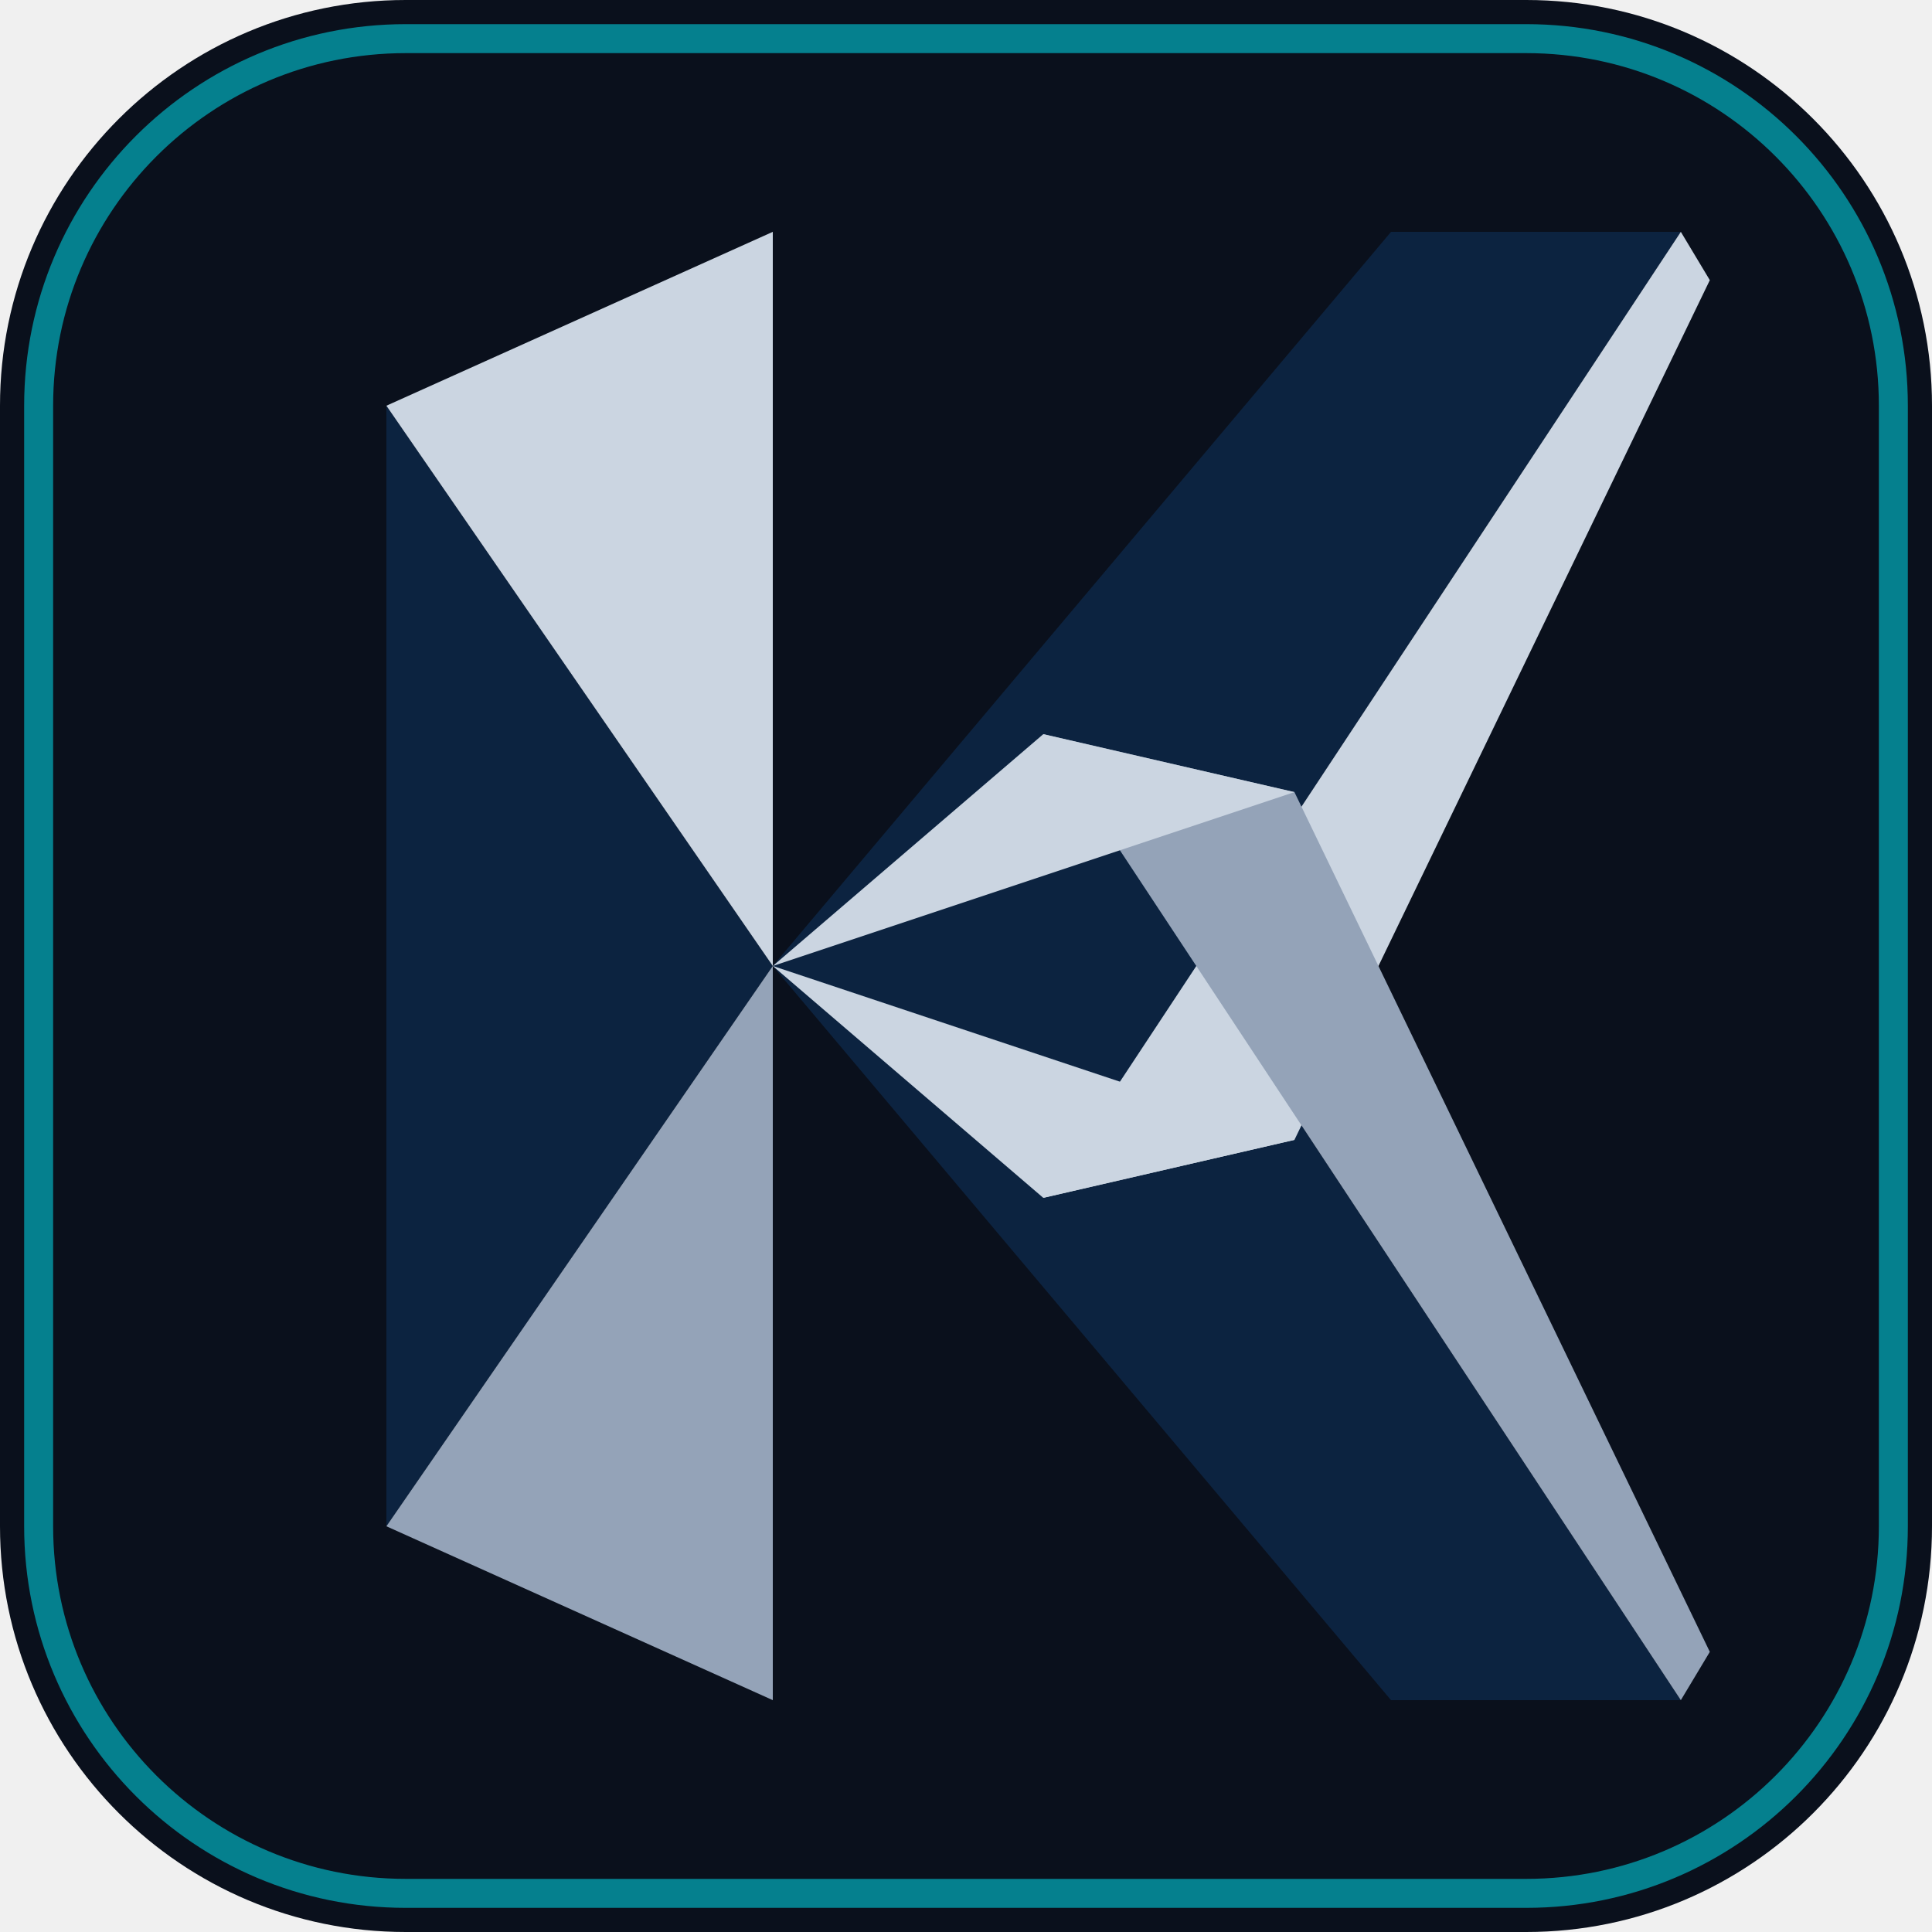
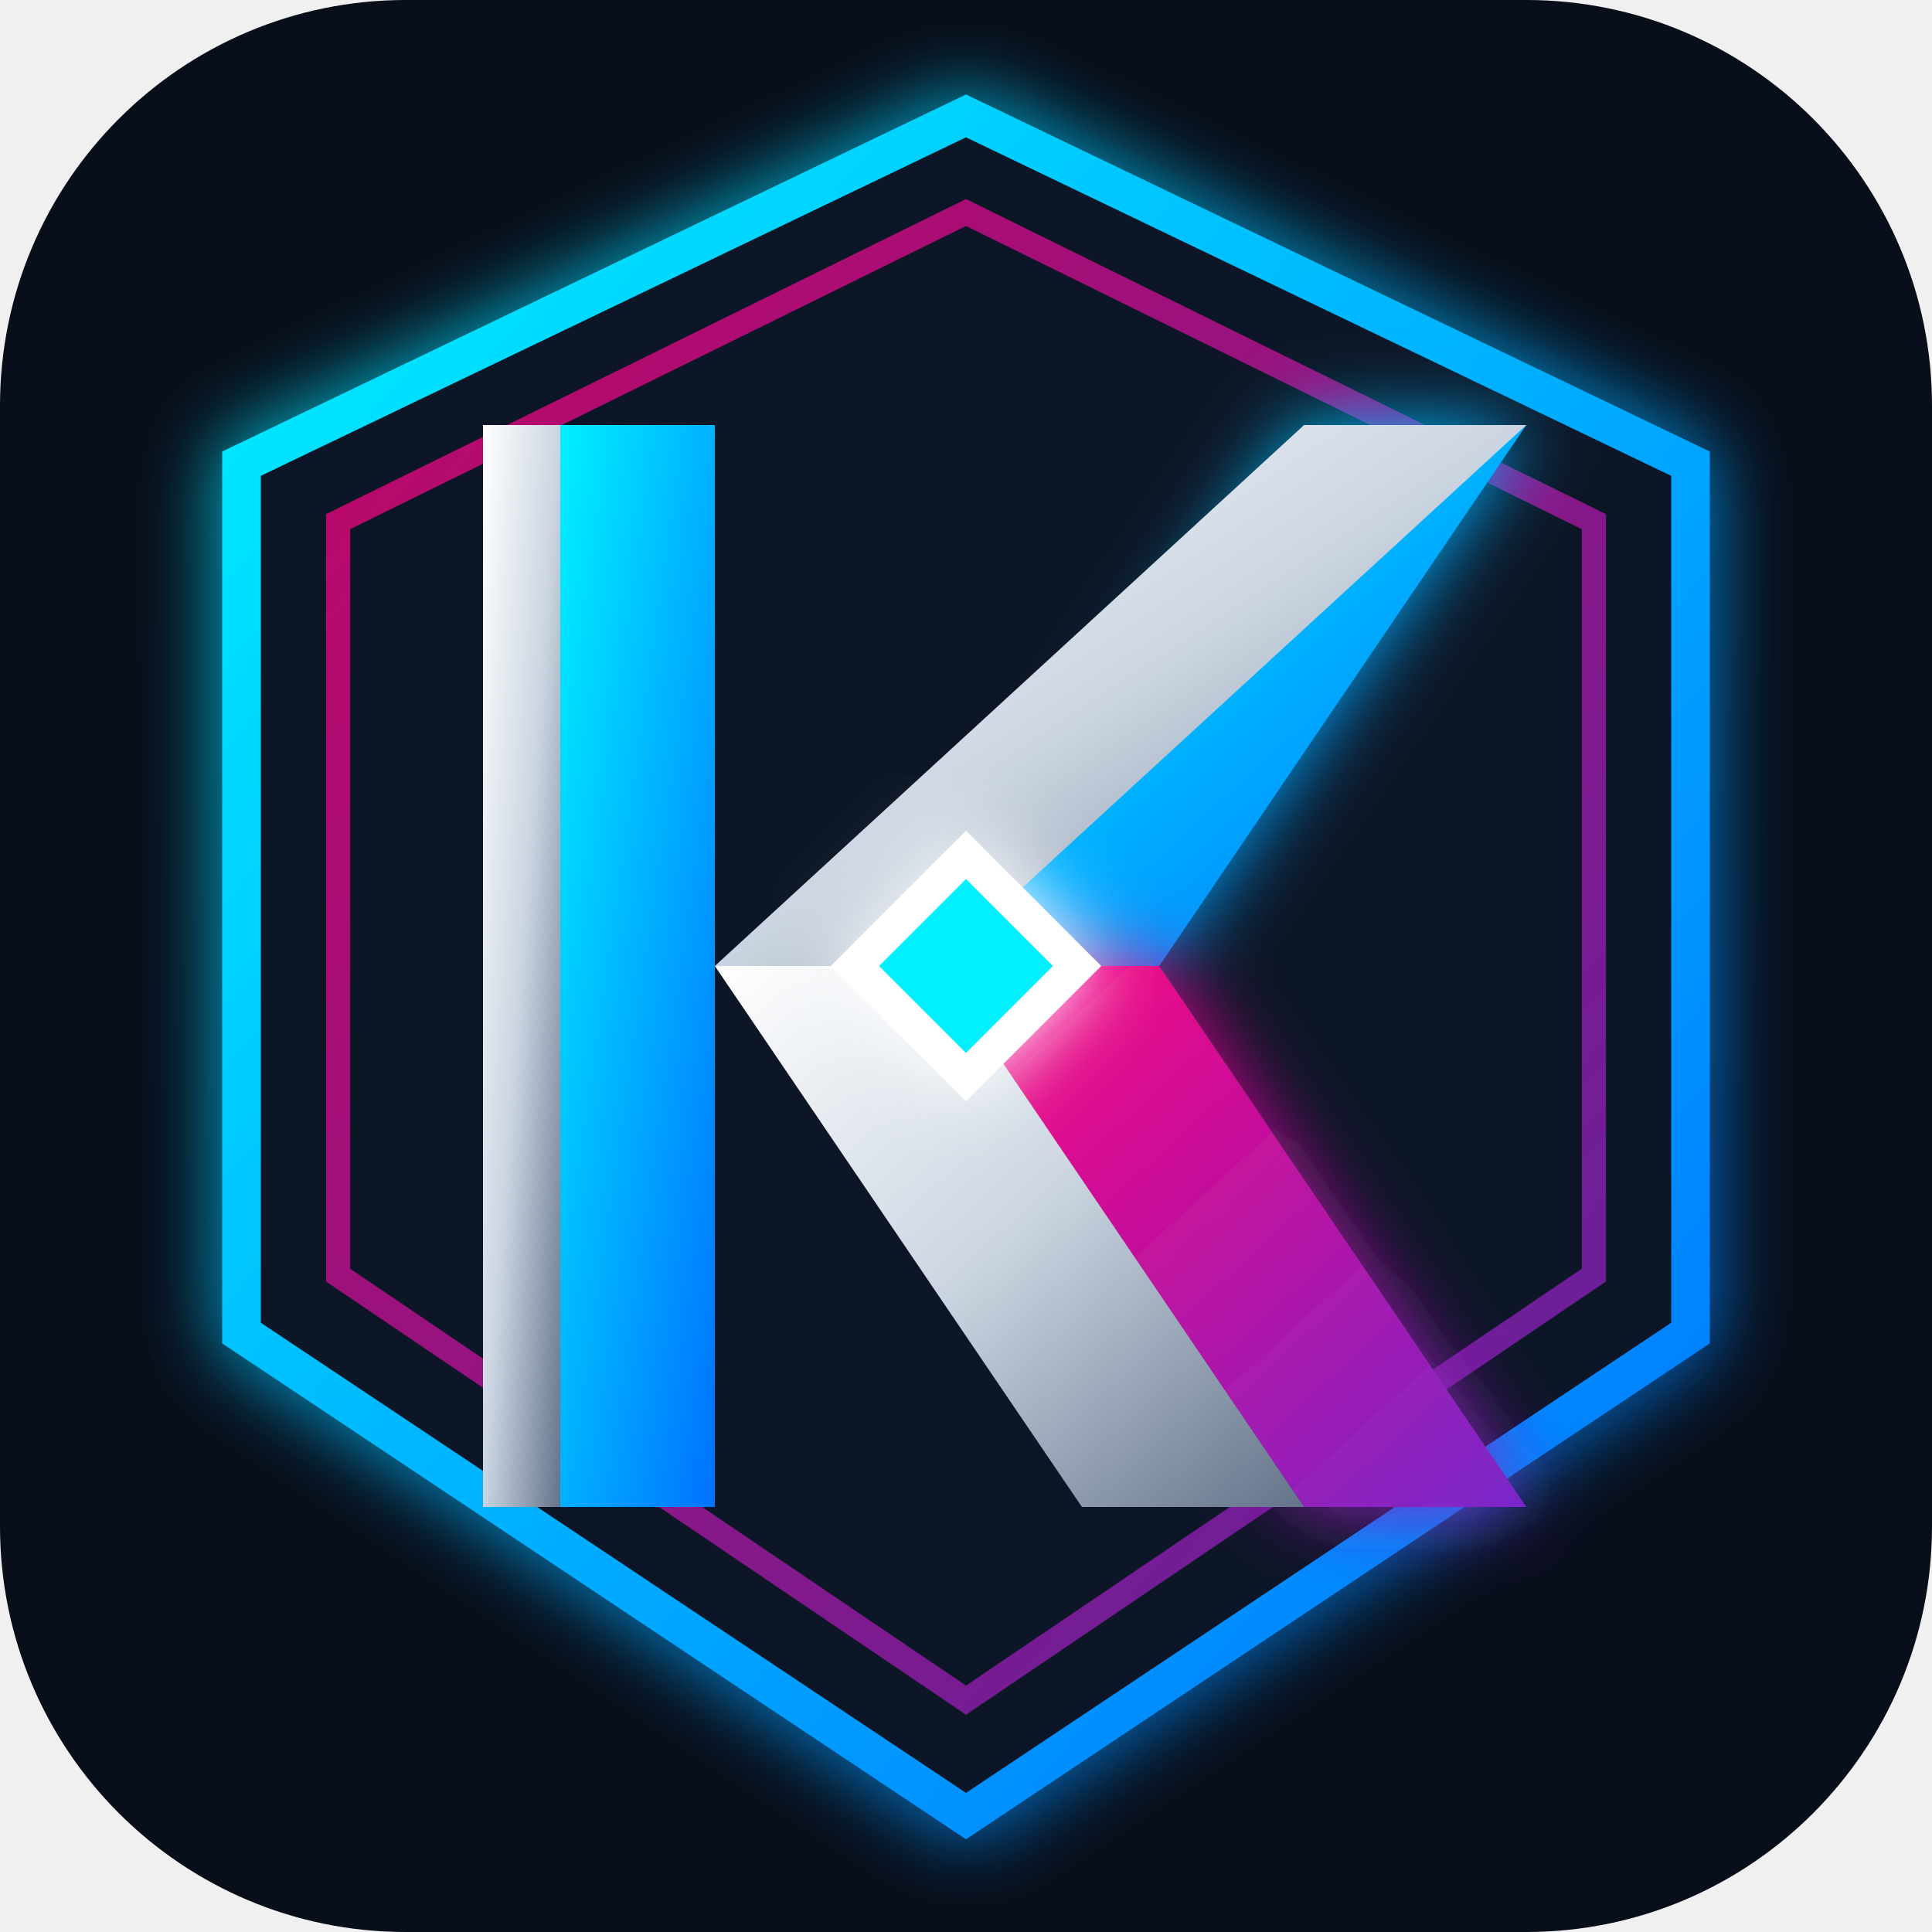
<svg xmlns="http://www.w3.org/2000/svg" width="512" height="512" viewBox="0 0 200 200">
-   <rect width="200" height="200" rx="42" fill="#0a101c" />
-   <rect width="192" height="192" x="4" y="4" rx="38" fill="none" stroke="#00f0ff" stroke-width="3" stroke-opacity="0.5" />
-   <g transform="translate(0, 0)">
-     <polygon points="80,100 40,100 40,42" fill="#0c2340" />
-     <polygon points="80,100 80,24 40,42" fill="#cbd5e1" />
-     <polygon points="80,100 40,100 40,158" fill="#0c2340" />
-     <polygon points="80,100 80,176 40,158" fill="#94a3b8" />
-     <polygon points="80,100 144,24 174,24 108,124" fill="#0c2340" />
-     <polygon points="80,100 108,76 174,176 144,176" fill="#0c2340" />
-     <polygon points="108,124 174,24 177,29 134,118" fill="#cbd5e1" />
-     <polygon points="80,100 108,124 134,118" fill="#cbd5e1" />
-     <polygon points="108,76 174,176 177,171 134,82" fill="#94a3b8" />
-     <polygon points="80,100 108,76 134,82" fill="#cbd5e1" />
-   </g>
+   <defs>
+     <linearGradient id="cyberCyan" x1="0%" y1="0%" x2="100%" y2="100%">
+       <stop offset="0%" stop-color="#00f0ff" />
+       <stop offset="100%" stop-color="#0072ff" />
+     </linearGradient>
+     <linearGradient id="cyberMagenta" x1="0%" y1="0%" x2="100%" y2="100%">
+       <stop offset="0%" stop-color="#ff007a" />
+       <stop offset="100%" stop-color="#7928ca" />
+     </linearGradient>
+     <linearGradient id="cyberDark" x1="0%" y1="0%" x2="100%" y2="100%">
+       <stop offset="0%" stop-color="#1e293b" />
+       <stop offset="100%" stop-color="#0f172a" />
+     </linearGradient>
+     <linearGradient id="cyberChrome" x1="0%" y1="0%" x2="100%" y2="100%">
+       <stop offset="0%" stop-color="#ffffff" />
+       <stop offset="50%" stop-color="#cbd5e1" />
+       <stop offset="100%" stop-color="#64748b" />
+     </linearGradient>
+     <filter id="logoGlow" x="-20%" y="-20%" width="140%" height="140%">
+       <feGaussianBlur stdDeviation="4" result="blur" />
+       <feMerge>
+         <feMergeNode in="blur" />
+         <feMergeNode in="SourceGraphic" />
+       </feMerge>
+     </filter>
+   </defs>
+   <rect width="200" height="200" rx="42" fill="#080e1a" />
+   <polygon points="100,12 175,48 175,138 100,188 25,138 25,48" fill="#0b1326" stroke="url(#cyberCyan)" stroke-width="4" filter="url(#logoGlow)" />
+   <polygon points="100,22 165,54 165,132 100,176 35,132 35,54" fill="none" stroke="url(#cyberMagenta)" stroke-width="2.5" opacity="0.75" />
+   <polygon points="50,44 74,44 74,156 50,156" fill="url(#cyberDark)" />
+   <polygon points="58,44 74,44 74,156 58,156" fill="url(#cyberCyan)" />
+   <polygon points="50,44 58,44 58,156 50,156" fill="url(#cyberChrome)" />
+   <polygon points="74,100 135,44 158,44 97,100" fill="url(#cyberDark)" />
+   <polygon points="97,100 135,44 158,44 120,100" fill="url(#cyberCyan)" filter="url(#logoGlow)" />
+   <polygon points="74,100 97,100 158,44 135,44" fill="url(#cyberChrome)" />
+   <polygon points="74,100 97,100 158,156 135,156" fill="url(#cyberDark)" />
+   <polygon points="97,100 120,100 158,156 135,156" fill="url(#cyberMagenta)" filter="url(#logoGlow)" />
+   <polygon points="74,100 97,100 135,156 112,156" fill="url(#cyberChrome)" />
+   <polygon points="100,86 114,100 100,114 86,100" fill="#ffffff" filter="url(#logoGlow)" />
+   <polygon points="100,91 109,100 100,109 91,100" fill="#00f0ff" />
</svg>
